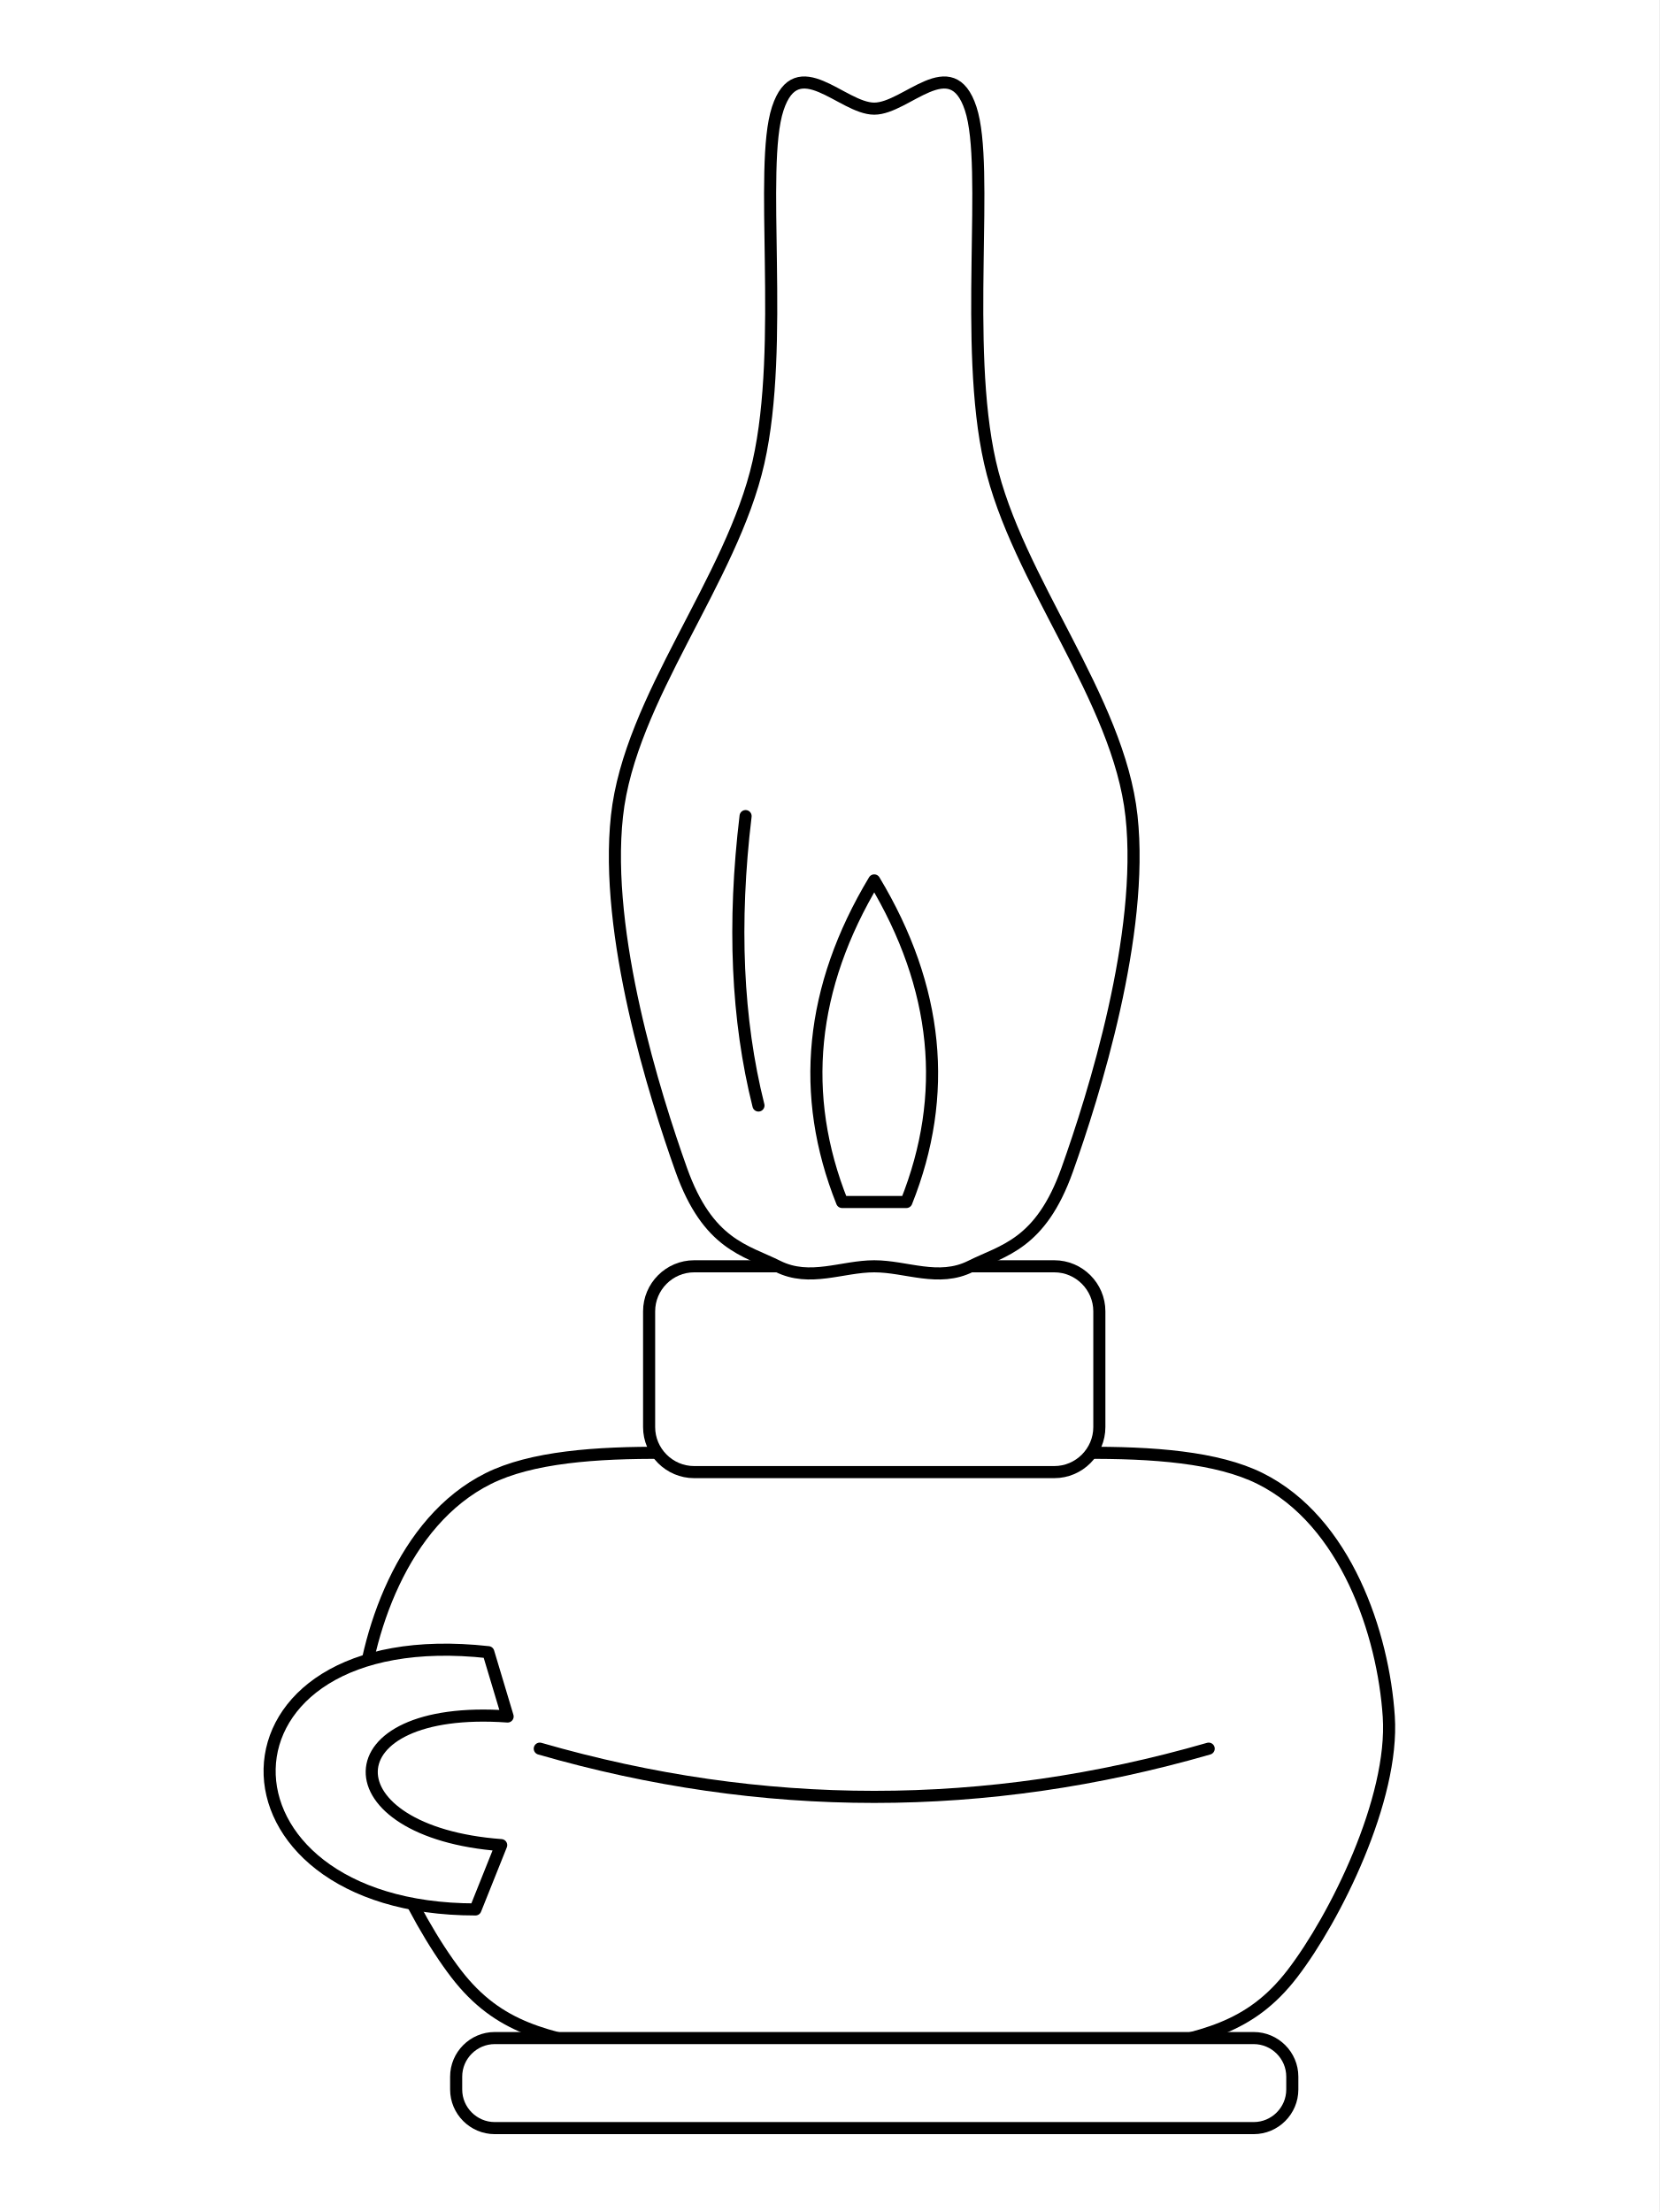
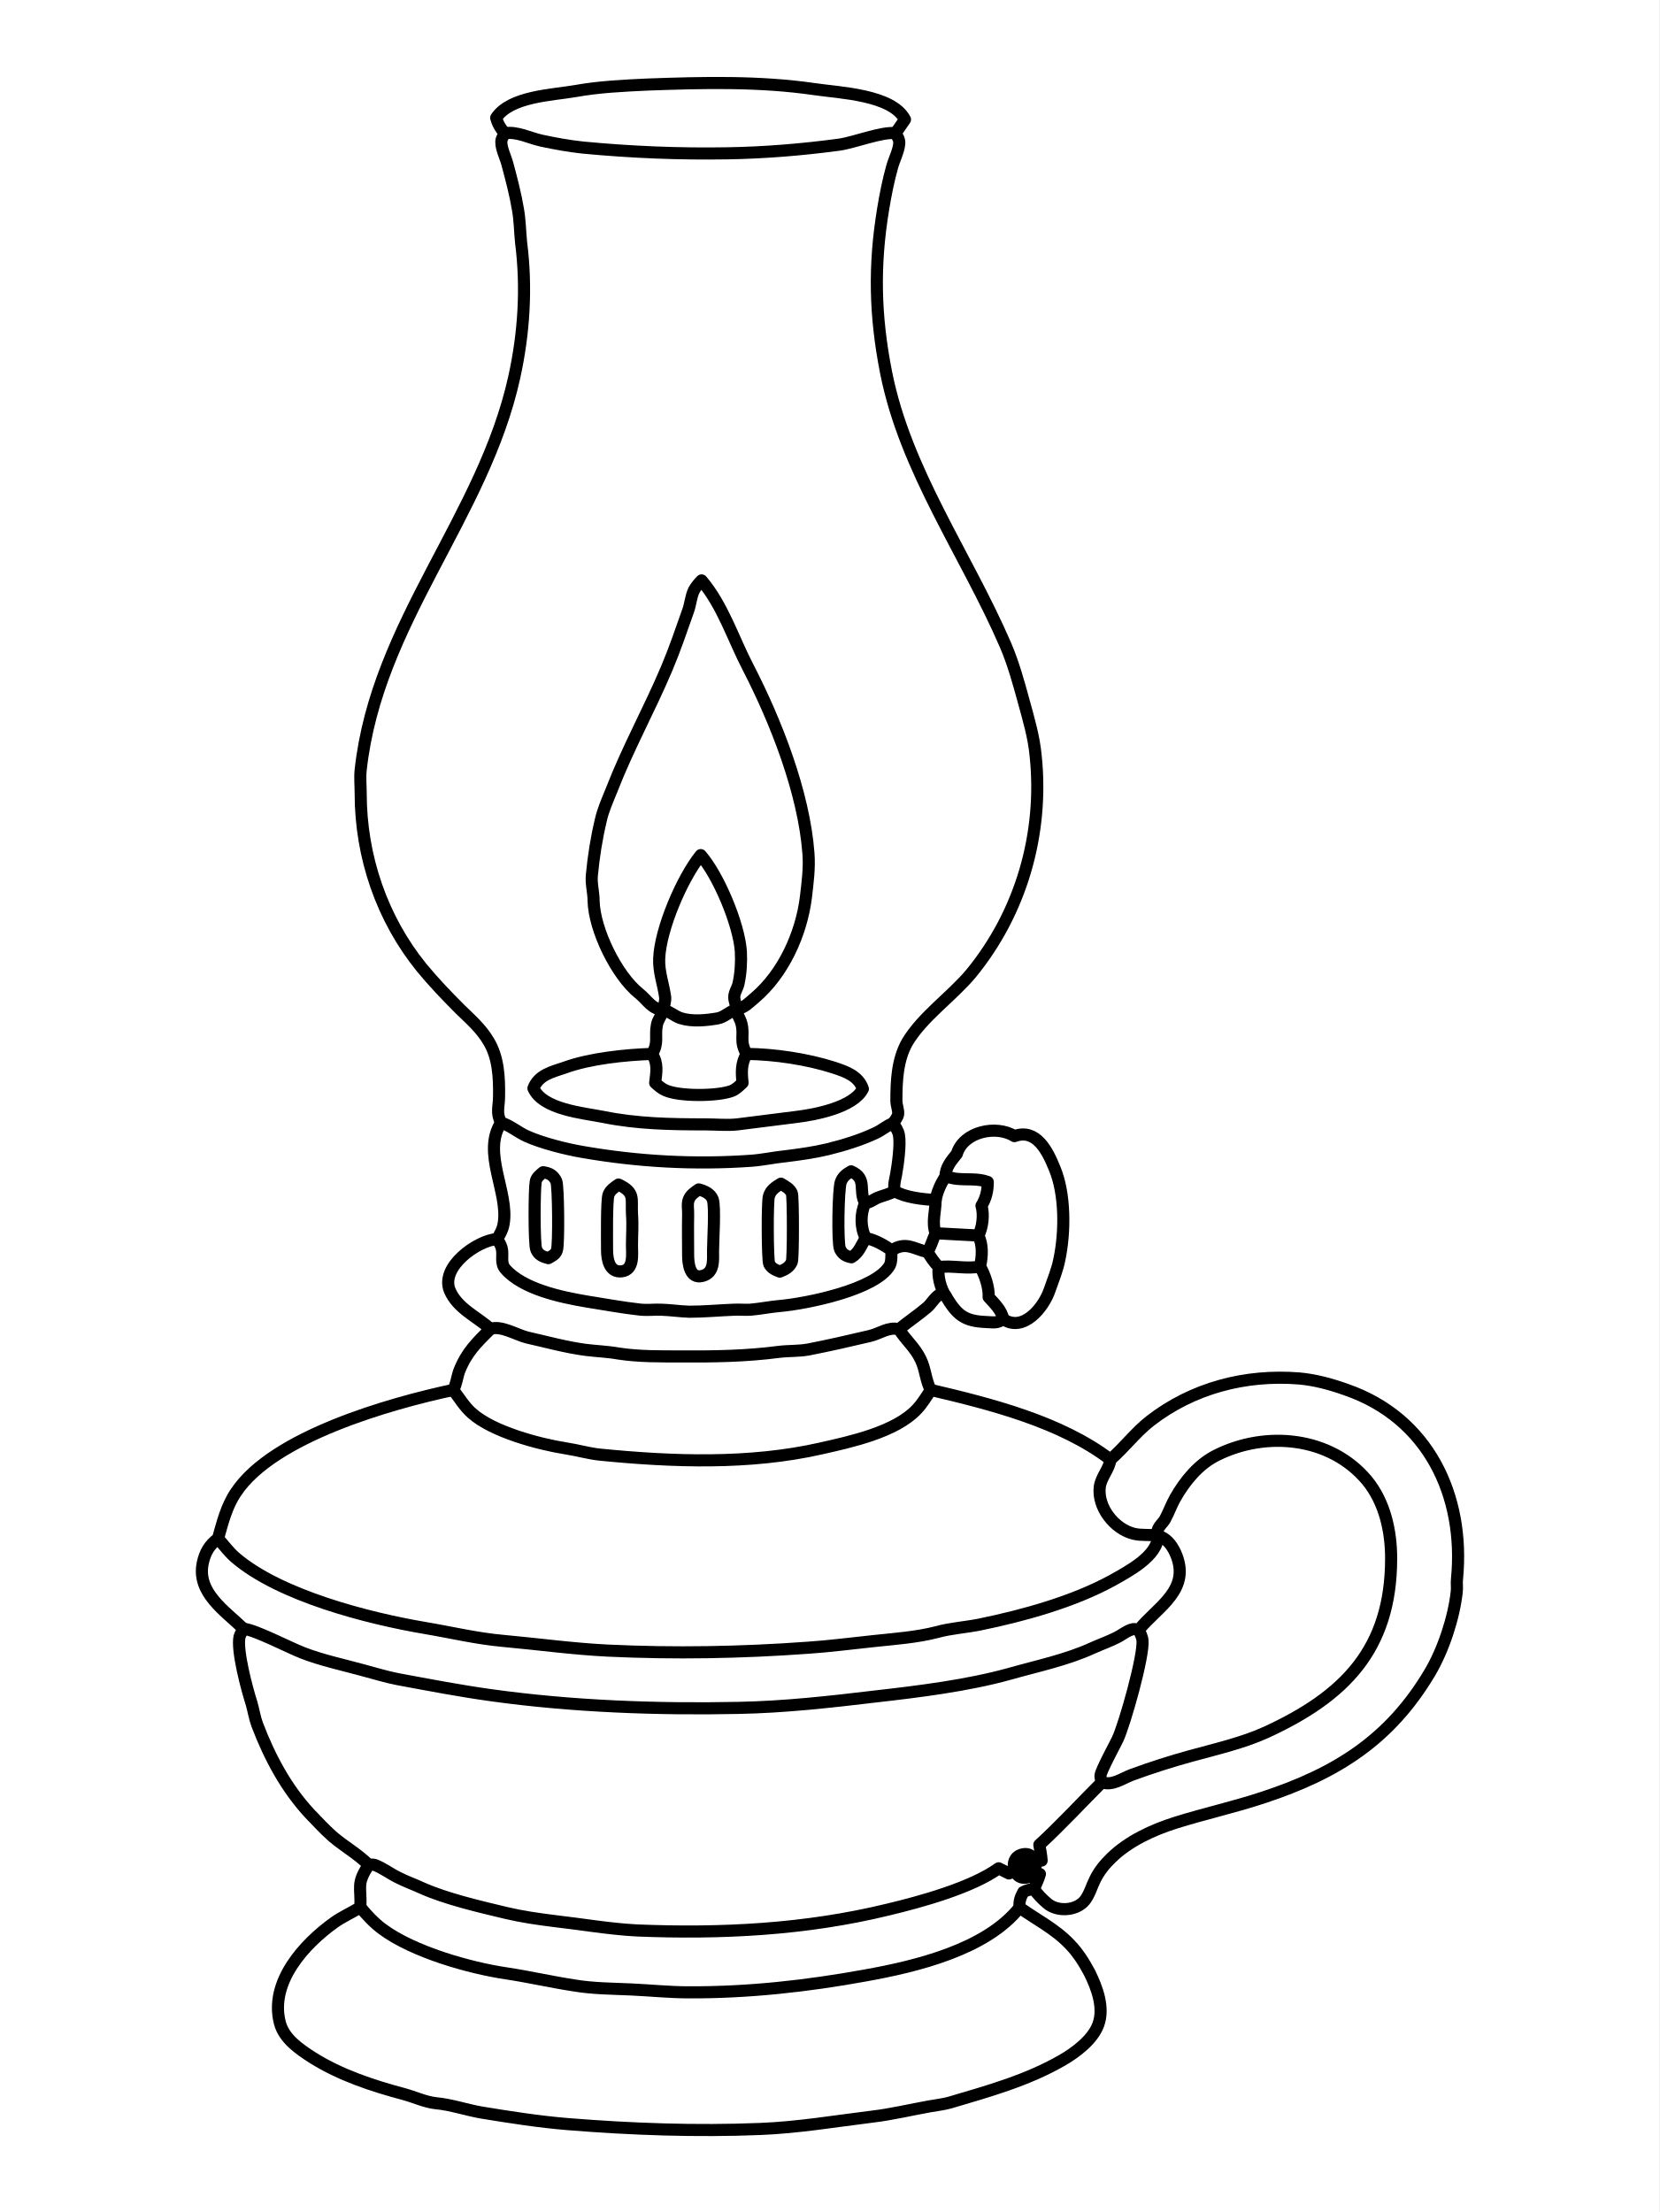
<svg xmlns="http://www.w3.org/2000/svg" version="1.1" viewBox="0 0 600 800" width="5.715in" height="7.62in" role="img" aria-label="The Oil Lamp, a picture to color">
  <rect width="600" height="800" fill="#fff" />
-   <g transform="translate(-32.745 -123.526) scale(1.163)" fill="#fff" data-bw="white" stroke="#000" stroke-width="3.76" stroke-linecap="round" stroke-linejoin="round">
-     <path d="M300 560 C340 560 393.3 552.7 420 566 C446.7 579.3 458.3 614.3 460 640 C461.7 665.7 443.3 702.7 430 720 C416.7 737.3 401.7 739.7 380 744 C358.3 748.3 326.7 746 300 746 C273.3 746 241.7 748.3 220 744 C198.3 739.7 183.3 737.3 170 720 C156.7 702.7 138.3 665.7 140 640 C141.7 614.3 153.3 579.3 180 566 C206.7 552.7 260 560 300 560 Z" />
-     <path d="M182 740 L418 740 C424.6 740 430 745.4 430 752 L430 756 C430 762.6 424.6 768 418 768 L182 768 C175.4 768 170 762.6 170 756 L170 752 C170 745.4 175.4 740 182 740 Z" />
-     <path d="M180 620 C90 610 90 700 176 700 L184 680 C130 676 130 636 186 640 Z" />
-     <path d="M244 500 L356 500 C363.7 500 370 506.3 370 514 L370 550 C370 557.7 363.7 564 356 564 L244 564 C236.3 564 230 557.7 230 550 L230 514 C230 506.3 236.3 500 244 500 Z" />
-     <path d="M300 140 C310 140 324 121.7 330 140 C336 158.3 327.7 213.3 336 250 C344.3 286.7 376 323.3 380 360 C384 396.7 368.3 446.7 360 470 C351.7 493.3 340 495 330 500 C320 505 310 500 300 500 C290 500 280 505 270 500 C260 495 248.3 493.3 240 470 C231.7 446.7 216 396.7 220 360 C224 323.3 255.7 286.7 264 250 C272.3 213.3 264 158.3 270 140 C276 121.7 290 140 300 140 Z" />
-     <path d="M290 480 C276.7 446.7 280 413.3 300 380 C320 413.3 323.3 446.7 310 480 Z" />
-     <path fill="none" stroke-width="3.76" d="M260 360 C256 393.3 257.3 423.3 264 450" />
-     <path fill="none" stroke-width="3.76" d="M196 650 C265.3 670 334.7 670 404 650" />
+   <g transform="translate(-10.458 -14.28) scale(1.036)" fill="#fff" data-bw="white" stroke="#000" stroke-width="4.224" stroke-linecap="round" stroke-linejoin="round">
+     <path fill="none" stroke-width="4.224" d="M186.3 60.3 C190.6 59.6 195 62 199.2 62.9 C203.9 63.9 208.8 64.8 213.6 65.3 C230.4 66.9 247.2 67.6 264.2 67.3 C277 67.1 290.2 66 302.9 64.3 C308.2 63.6 318.2 59.6 322.7 60.3 M241.7 366.3 C243.9 366.9 245.4 368.4 247.6 369.2 C251.6 370.5 256.6 370 260.6 369.3 C263 368.9 264.9 366.7 267.3 366.1 M241.7 366.3 C241.1 368.2 239.7 369.8 239.4 371.6 C238.6 375.7 240.1 377.8 237.7 381.7 M267.3 366.1 C267.3 368.2 268.4 369.1 268.9 371.1 C270 375.3 268.1 377.1 270.7 381.7 M237.7 381.7 C239.9 385.1 239.2 388.1 238.8 391.8 C239.9 392.8 241 393.8 242.4 394.4 C247.2 396.6 260.7 396.5 265.6 394.6 C267.1 394 268.2 392.8 269.3 391.8 C268.9 388 268.8 385.1 270.7 381.7 M237.7 381.7 C228.4 382 215.9 383.3 207.2 386.5 C202.8 388 198.1 389 196.3 393.7 C199.6 401.1 213.6 402.3 220.7 403.7 C232.5 406.1 244.3 406.3 256.3 406.3 C260 406.3 263.9 406.7 267.5 406.3 L288.1 403.7 C294.8 402.9 308.1 400.3 311.3 393.9 C309.8 389.4 305.4 387.9 301.2 386.5 C291.9 383.5 280.4 381.8 270.7 381.7 M185 405.7 C188.1 406.6 190.8 409 193.9 410.4 C199.2 412.8 207.5 414.9 213.3 415.9 C232.8 419.3 252.5 420.4 272.3 419 C276.4 418.7 280.4 417.8 284.5 417.4 C289.3 416.8 294.3 416.1 298.9 415 C304.6 413.6 310.5 411.8 315.8 409.3 C318 408.3 319.6 406.7 321.9 405.9 M340.1 424.6 C341.5 424.7 342.7 425.2 344 425.3 C347.6 425.7 351.5 425.1 354.9 426.4 M354.9 426.4 C354.9 429.4 354.3 432.1 352.7 434.7 M322.4 429.6 C320.5 430.7 318.8 431 316.7 431.8 C314.9 432.5 314.1 433.5 312.1 433.8 M336.7 432.7 C336.7 436.6 335.3 440.6 336.7 444.3 M312.1 433.8 C309.6 429.3 313 425.3 307.2 422.7 C305.6 423.6 304.3 424.5 303.6 426.4 C302.7 428.7 302.4 447.8 303.3 449.8 C304.2 451.7 305.4 452.3 307.3 452.7 C310 451.1 310.7 448.5 312.3 446 M312.1 433.8 C310.4 437.4 310.4 442.4 312.3 446 M352.7 434.7 C353.6 437.7 353.1 442.3 351.6 445.1 M336.7 444.3 L351.6 445.1 M336.7 444.3 C335.7 446.5 335.1 448.7 333.9 450.9 M351.6 445.1 C353.2 448.3 353 452.4 352.2 455.9 M312.3 446 C315.3 446.5 318.9 448.5 321.3 450.3 M183.7 446.3 C184.2 447.3 184.9 448.3 185.2 449.4 C185.9 452 184.6 454.6 186.5 456.8 C192.6 463.8 205.9 466.6 214.7 468.1 C221.1 469.1 227.4 470.3 233.9 471 C236.2 471.2 238.6 470.9 241 471 C244.2 471.1 247.5 471.6 250.7 471.7 C255.9 471.7 261 471.2 266.2 471 C268.2 470.9 270.1 471.1 272 471 C275.5 470.7 278.9 470 282.3 469.7 C291.5 468.9 316 464 320.7 455.5 C321.4 454.1 321.2 451.9 321.3 450.3 M321.3 450.3 C326.3 447.1 328.9 449.7 333.9 450.9 M333.9 450.9 C335.1 452.8 336.2 454.5 337.8 456.1 M352.2 455.9 C353.9 458.8 355.4 463.3 355.2 466.6 M352.2 455.9 C347.8 456.9 342.7 455.5 337.8 456.1 M337.8 456.1 C337.3 459.2 338.4 463.6 340.2 466.2 M355.2 466.6 C357.3 468.9 359.8 471.3 360.3 474.3 M181.3 477.7 C185 476.4 190.2 479.7 194.1 480.7 C200.8 482.2 207.6 484.1 214.4 485 C218.3 485.5 222.1 485.6 226 486.3 C233.2 487.4 240.7 487.3 248 487.3 C259.4 487.4 270.7 487.2 282.1 485.7 C285.4 485.3 288.9 485.5 292.2 484.9 C299.4 483.5 306.4 481.9 313.6 480.2 C317.2 479.4 320.1 476.9 323.9 477.8 M168.3 499 C170.4 501.8 172.2 504.8 174.8 507.1 C182 513.6 198.1 517.9 207.6 519.4 C211.6 520 215.6 521.2 219.6 521.6 C244.9 524.1 271.8 525.1 296.8 519.4 C307 517.1 322.8 513.7 330.2 505.7 C332 503.8 333.6 501.2 335 499 M397.7 523.3 C397.4 526.5 394.5 529.3 394 532.8 C393.1 539.9 399 547.5 405.8 549.2 C408.5 549.9 411.5 549.4 414.3 549.9 M414.3 549.9 C414.2 549.2 413.9 548.7 414.2 548 C414.6 546.5 416.1 545.4 416.8 544.1 C418.1 541.7 419 539.1 420.3 536.8 C423.7 530.8 428.5 524.9 434.8 521.8 C452 513.2 474.4 515.3 487.2 530.5 C493.5 538.1 495.7 548.3 495.7 557.8 C495.7 589.6 479.4 606 451.9 618.6 C443.7 622.3 434.4 624.4 425.7 626.8 C418.8 628.7 411.9 630.9 405.1 633.4 C401.5 634.8 398.5 637.2 394.7 636 M414.3 549.9 C417.2 550.7 419 553 420.3 555.7 C426.3 568.8 414 574.7 407.6 582.8 M414.3 549.9 C414.4 557 403.7 562.5 398.2 565.6 C384.6 573 367.3 577.8 352.1 580.9 C347.2 581.9 342 582.2 337.3 583.5 C330 585.4 322.3 585.9 314.9 586.7 C307.2 587.5 299.7 588.5 292.1 589 C268.8 590.7 245.5 591.1 222.2 590 C210 589.4 197.8 587.7 185.6 586.6 C176.5 585.8 167.4 583.6 158.4 582.1 C138.4 578.7 107.7 570.8 92.2 557.5 C90 555.6 88.2 553.1 86.2 550.9 M95.1 582.4 C98.9 582.6 111.1 589 115.8 590.8 C122.5 593.4 129.7 594.9 136.6 596.8 C140.8 597.9 144.9 599.2 149.1 600 C159.9 602 170.8 604.1 181.7 605.6 C209.8 609.5 239.5 610.6 267.9 610 C283.9 609.7 299.9 607.9 315.8 606 C330.8 604.3 347.7 602.2 362.2 598.2 C372 595.4 382.4 593.3 391.7 589 C394.4 587.8 397.2 586.8 399.8 585.5 C401.7 584.6 403.6 582.9 405.7 582.5 C406.3 582.4 407 582.7 407.6 582.8 M407.6 582.8 C408.1 583.9 408.8 585.2 408.9 586.4 C409.5 591.6 402.7 615.7 400.2 621 C399.2 623 394.4 632 394.3 633.4 C394.1 634.2 394.5 635.2 394.7 636 M394.7 636 C387.4 643.3 380.5 650.8 372.9 657.8 M372.9 657.8 C373.2 659.7 373.6 661.5 373.7 663.3 M138.8 664.8 C139.5 664.8 140.1 664.6 140.8 664.8 C143.6 665.8 146.3 667.9 149 669.2 C151.7 670.6 154.6 671.6 157.4 672.9 C165.9 676.7 177.6 679.4 186.8 681.6 C192.3 682.9 197.9 683.7 203.5 684.4 C213.2 685.5 222.8 687.2 232.5 687.7 C262 688.9 291.4 687.4 320.1 680.4 C331.4 677.7 349.3 672.8 358.7 666 M358.7 666 L362.3 667.8 M371 673.3 C371.7 671.5 372.6 669.9 373.1 668 M135.9 679.6 C138.1 682.3 140.8 685.2 143.7 687.3 C154.4 695.2 174 700.8 187 702.7 C194.9 703.9 202.7 705.7 210.6 706.9 C217.1 708 224 708 230.5 708.3 C237.1 708.6 243.8 709.3 250.5 709.3 C271.3 709.4 291.9 707.1 312.2 703.4 C330 700.2 354.3 694.4 366 679.7 M199.7 423 C201.8 423.3 203.3 424 204.3 426.2 C205 427.9 205.2 448.2 204.5 450.2 C204.1 451.7 202.7 452.3 201.5 453 C199.6 452.5 198.1 451.9 197.3 450 C196.5 448.3 196.6 428.8 197.1 426.3 C197.3 424.9 198.6 423.9 199.7 423 Z M282.7 427 C284.1 427.9 285.7 428.6 286.5 430.3 C287 431.4 287 453.1 286.5 454.3 C285.7 456.2 284.1 457 282.3 457.7 C280.8 457.1 279.4 456.6 278.6 455 C278 453.7 277.9 433.1 278.5 431.4 C279.1 429.2 280.9 428.1 282.7 427 Z M226 427.3 C231.9 430.1 230.4 432.2 230.7 437.6 C231 441.3 230.7 444.9 230.7 448.6 C230.7 451.7 231.5 457.1 227.1 457.6 C222.8 458.1 222 453.4 222 450.2 C222 447.1 221.8 433 222.5 430.9 C223.1 429.2 224.6 428.3 226 427.3 Z M254 429 C255.9 429.5 258.1 430.4 258.9 432.5 C259.8 435.2 259 446.8 259 450.4 C259 453.8 259.5 458.1 255.3 459.2 C250.8 460.4 250.3 454.7 250.3 451.9 C250.3 447.2 250.2 442.6 250.3 438 C250.4 436.3 249.9 434.2 250.5 432.6 C251.1 430.9 252.6 430 254 429 Z M267.3 366.1 C270.3 365.4 271.3 364 273.6 362.1 C283.5 353.7 289.8 339.9 291.4 327.1 C292 322 292.7 316.9 292.3 311.7 C290.7 290.4 281 265.7 271.2 246.7 C266 236.7 262.4 225.1 255 216.4 C254 217.4 253 218.6 252.3 219.9 C251.3 222 251.1 224.8 250.3 227 C247.9 233.8 245.6 240.6 242.8 247.2 C236.8 261.4 229.3 274.9 223.7 289.3 C222.3 292.8 220.6 296.5 219.8 300.2 C218.3 306.5 217.3 312.9 216.7 319.3 C216.4 322.4 217.3 325.2 217.3 328.2 C217.5 338.3 225.3 354.3 233.2 360.6 C236.2 363 237.6 366.2 241.7 366.3 M267.3 366.1 C267.1 364.7 266.4 363.2 266.4 361.9 C266.4 360.2 267.6 358.7 267.9 357.1 C268.7 353.5 268.9 349.5 268.7 345.8 C268 336.3 260.9 319.4 254.7 312.3 C248.2 320.3 240.6 338.1 240.2 348.4 C240 353.2 241.7 357.4 242.3 362 C242.4 363.3 241.8 365 241.7 366.3" />
+     <path fill="none" d="M186.3 60.3 C185.8 61.3 185 62.3 185.1 63.5 C185.1 65.8 186.6 68.7 187.2 71 C188.6 76.2 190 81.5 190.9 86.9 C191.6 90.8 191.6 94.7 192 98.5 C194 114.2 193 130.1 189.6 145.5 C178.8 194.4 141.7 231.1 136 282.5 C135.7 285.2 136 288.1 136 290.8 C136 312.8 143.4 334.5 157.3 351.6 C161.5 356.7 166 361.4 170.7 366.1 C174.3 369.6 178 372.8 180.6 377.2 C184.1 382.9 184.4 390 184.3 396.5 C184.3 400.1 183.2 402.3 185 405.7 M186.3 60.3 C184.8 58.6 183.9 57.1 183.3 54.9 C188.3 47.4 202.7 47 210.8 45.6 C219.1 44.1 227.6 43.7 236.1 43.3 C255.5 42.6 275.1 42.1 294.4 44.9 C303.1 46.2 321.5 46.8 326 55.5 L322.7 60.3 M322.7 60.3 C323.4 61.5 324.1 62.5 324 63.9 C323.8 66.5 322.2 69.5 321.5 72.1 C320.2 76.7 319.2 81.8 318.4 86.6 C315.1 106.5 315.5 124 319.4 143.8 C326.2 178.1 347.4 207.3 361.1 239 C363.8 245.3 365.7 252.2 367.5 258.8 C369.2 265 371 271.1 371.6 277.5 C374.5 304.8 366.5 332.4 349 353.7 C342.2 361.8 332.2 368.6 326.8 377.6 C323.3 383.8 323 391.2 323 398.1 C323 399.6 323.8 401.4 323.6 402.8 C323.4 403.9 322.4 405 321.9 405.9 M185 405.7 C178.2 416.2 187.8 430 185.9 441 C185.6 443 184.6 444.6 183.7 446.3 M321.9 405.9 C322.6 407.1 323.7 408.6 323.9 410.1 C324.5 413.3 323.5 420.5 322.9 423.8 C322.5 425.9 322 427.4 322.4 429.6 M364.2 410.4 C357.9 406.4 346.4 408.8 344.1 416.6 M364.2 410.4 C371.9 407.6 375.8 415.7 378.2 421.6 C382 430.6 381.9 443.9 379.9 453.4 C379.2 457.1 377.7 460.6 376.5 464.1 C374.4 470.3 367.3 479 360.3 474.3 M344.1 416.6 C342.1 419.1 340.2 421.2 340.1 424.6 M340.1 424.6 C338.5 426.9 337.2 429.9 336.7 432.7 M322.4 429.6 C326 431.8 332.4 432.5 336.7 432.7 M183.7 446.3 C176.7 446.8 163.7 456 167.1 464.3 C169.8 470.6 176.4 473.3 181.3 477.7 M340.2 466.2 C339.5 466 339 465.3 338.1 465.7 C336.3 466.7 335.2 469 333.6 470.3 C330.5 472.9 327.1 475.2 323.9 477.8 M340.2 466.2 C344.2 472.9 346.7 475 354.4 475.3 C357 475.4 358.1 475.8 360.3 474.3 M181.3 477.7 C176.5 482.5 173 485.8 170.4 492.4 C169.6 494.6 169.5 496.8 168.3 499 M323.9 477.8 C326.2 481.6 329.5 484.1 331.5 488.4 C333.2 491.9 333.2 495.7 335 499 M168.3 499 C146.3 503.7 105.5 515.2 92.5 534.7 C89.1 539.7 87.8 545.3 86.2 550.9 M335 499 C355.9 503.9 380.4 510.1 397.7 523.3 M397.7 523.3 C402.5 519.2 406.4 513.9 411.5 509.9 C426.4 498.3 444.9 493.5 463.6 495 C469.2 495.5 474.7 497 480 498.9 C508.7 508.8 521.5 535.9 518.7 564.9 C518.5 566.4 518.8 568 518.6 569.5 C517.6 578.6 513.9 589.8 509.2 597.7 C495.3 621.1 476.7 632.8 451.3 641.2 C441.1 644.6 430.6 646.9 420.4 650.1 C412.5 652.6 404 656.5 398 662.4 C395.7 664.6 393.7 667.1 392.3 670 C391.1 672.4 390.4 675.2 388.7 677.3 C385.7 680.9 379 681.3 375.5 678.1 C373.8 676.7 372.3 675 371 673.3 M86.2 550.9 C83.2 553.1 81.7 555.7 80.9 559.3 C78.6 569.8 88.8 576.2 95.1 582.4 M95.1 582.4 C94.6 583.3 94 584.2 93.7 585.2 C92.7 590 96.3 603.4 97.9 608.4 C98.6 610.8 99 613.5 99.9 615.9 C104.2 627.2 110 638.1 118.3 647 C120.8 649.6 123.5 652.5 126.2 654.9 C130.3 658.4 135 661 138.8 664.8 M138.8 664.8 C134.4 671.6 136.2 672.2 135.9 679.6 M371 673.3 C369.4 673.4 368.7 673.6 367.3 674.3 M367.3 674.3 C366.3 676.2 365.8 677.5 366 679.7 M135.9 679.6 C133 681.4 129.6 682.9 126.8 684.9 C116.3 692.4 104.1 705.7 107.8 720 C109.3 725.6 114.7 729.2 119.2 732.1 C128.9 738.2 140.1 741.9 151 744.8 C154.7 745.8 158.5 747.6 162.2 748 C167.7 748.5 173 750.4 178.4 751.3 C188.2 752.9 198.4 754.5 208.3 755.3 C230.6 757.1 253 757.9 275.4 757 C288.5 756.5 301.5 754.3 314.5 752.7 C321.3 751.9 327.9 750.3 334.6 749.1 C336.9 748.7 339.4 748.4 341.6 747.8 C355.1 743.8 368.6 740.1 380.9 733 C385.6 730.3 391.6 725.8 393.5 720.5 C395.6 714.7 393.1 707.9 390.5 702.6 C388.6 699 386.4 695.5 383.6 692.6 C378.4 687.1 372 684 366 679.7" />
+     <path fill="#000" stroke="none" d="M366.5 659.1 C358.7 661 361.5 673.2 369.3 671.2 C376.6 669.2 374.2 657.3 366.5 659.1 Z" />
  </g>
</svg>
